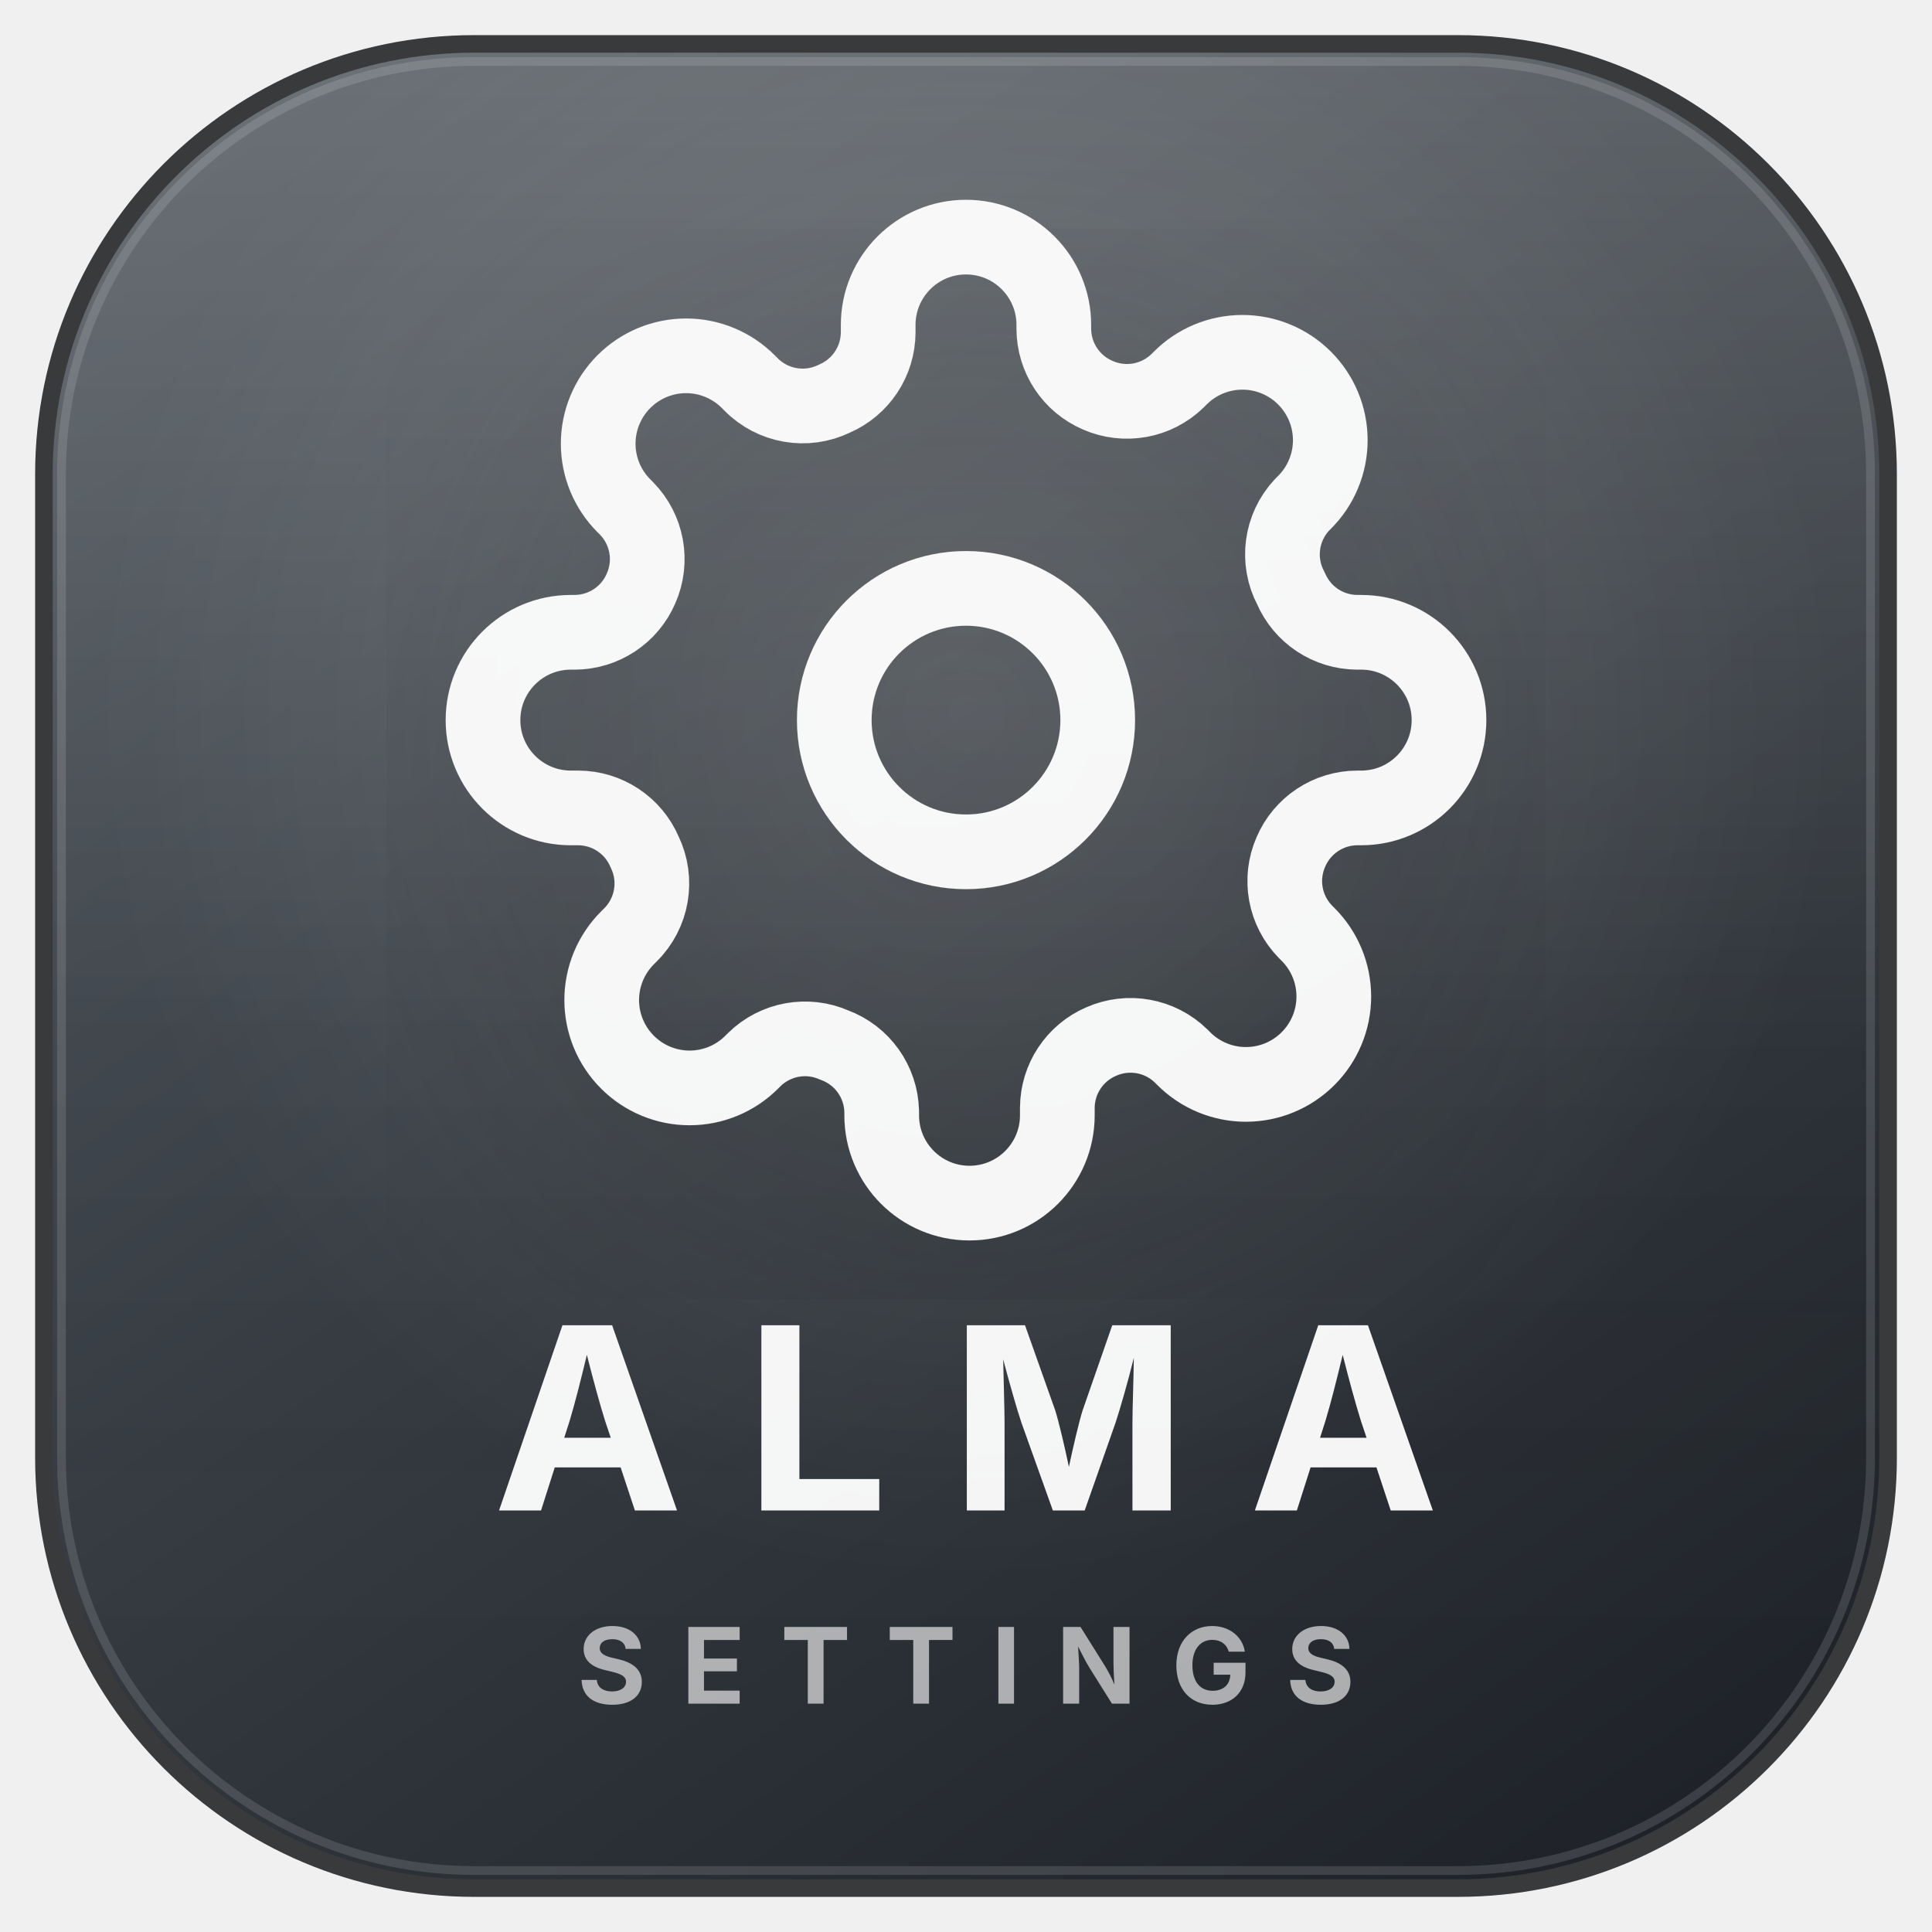
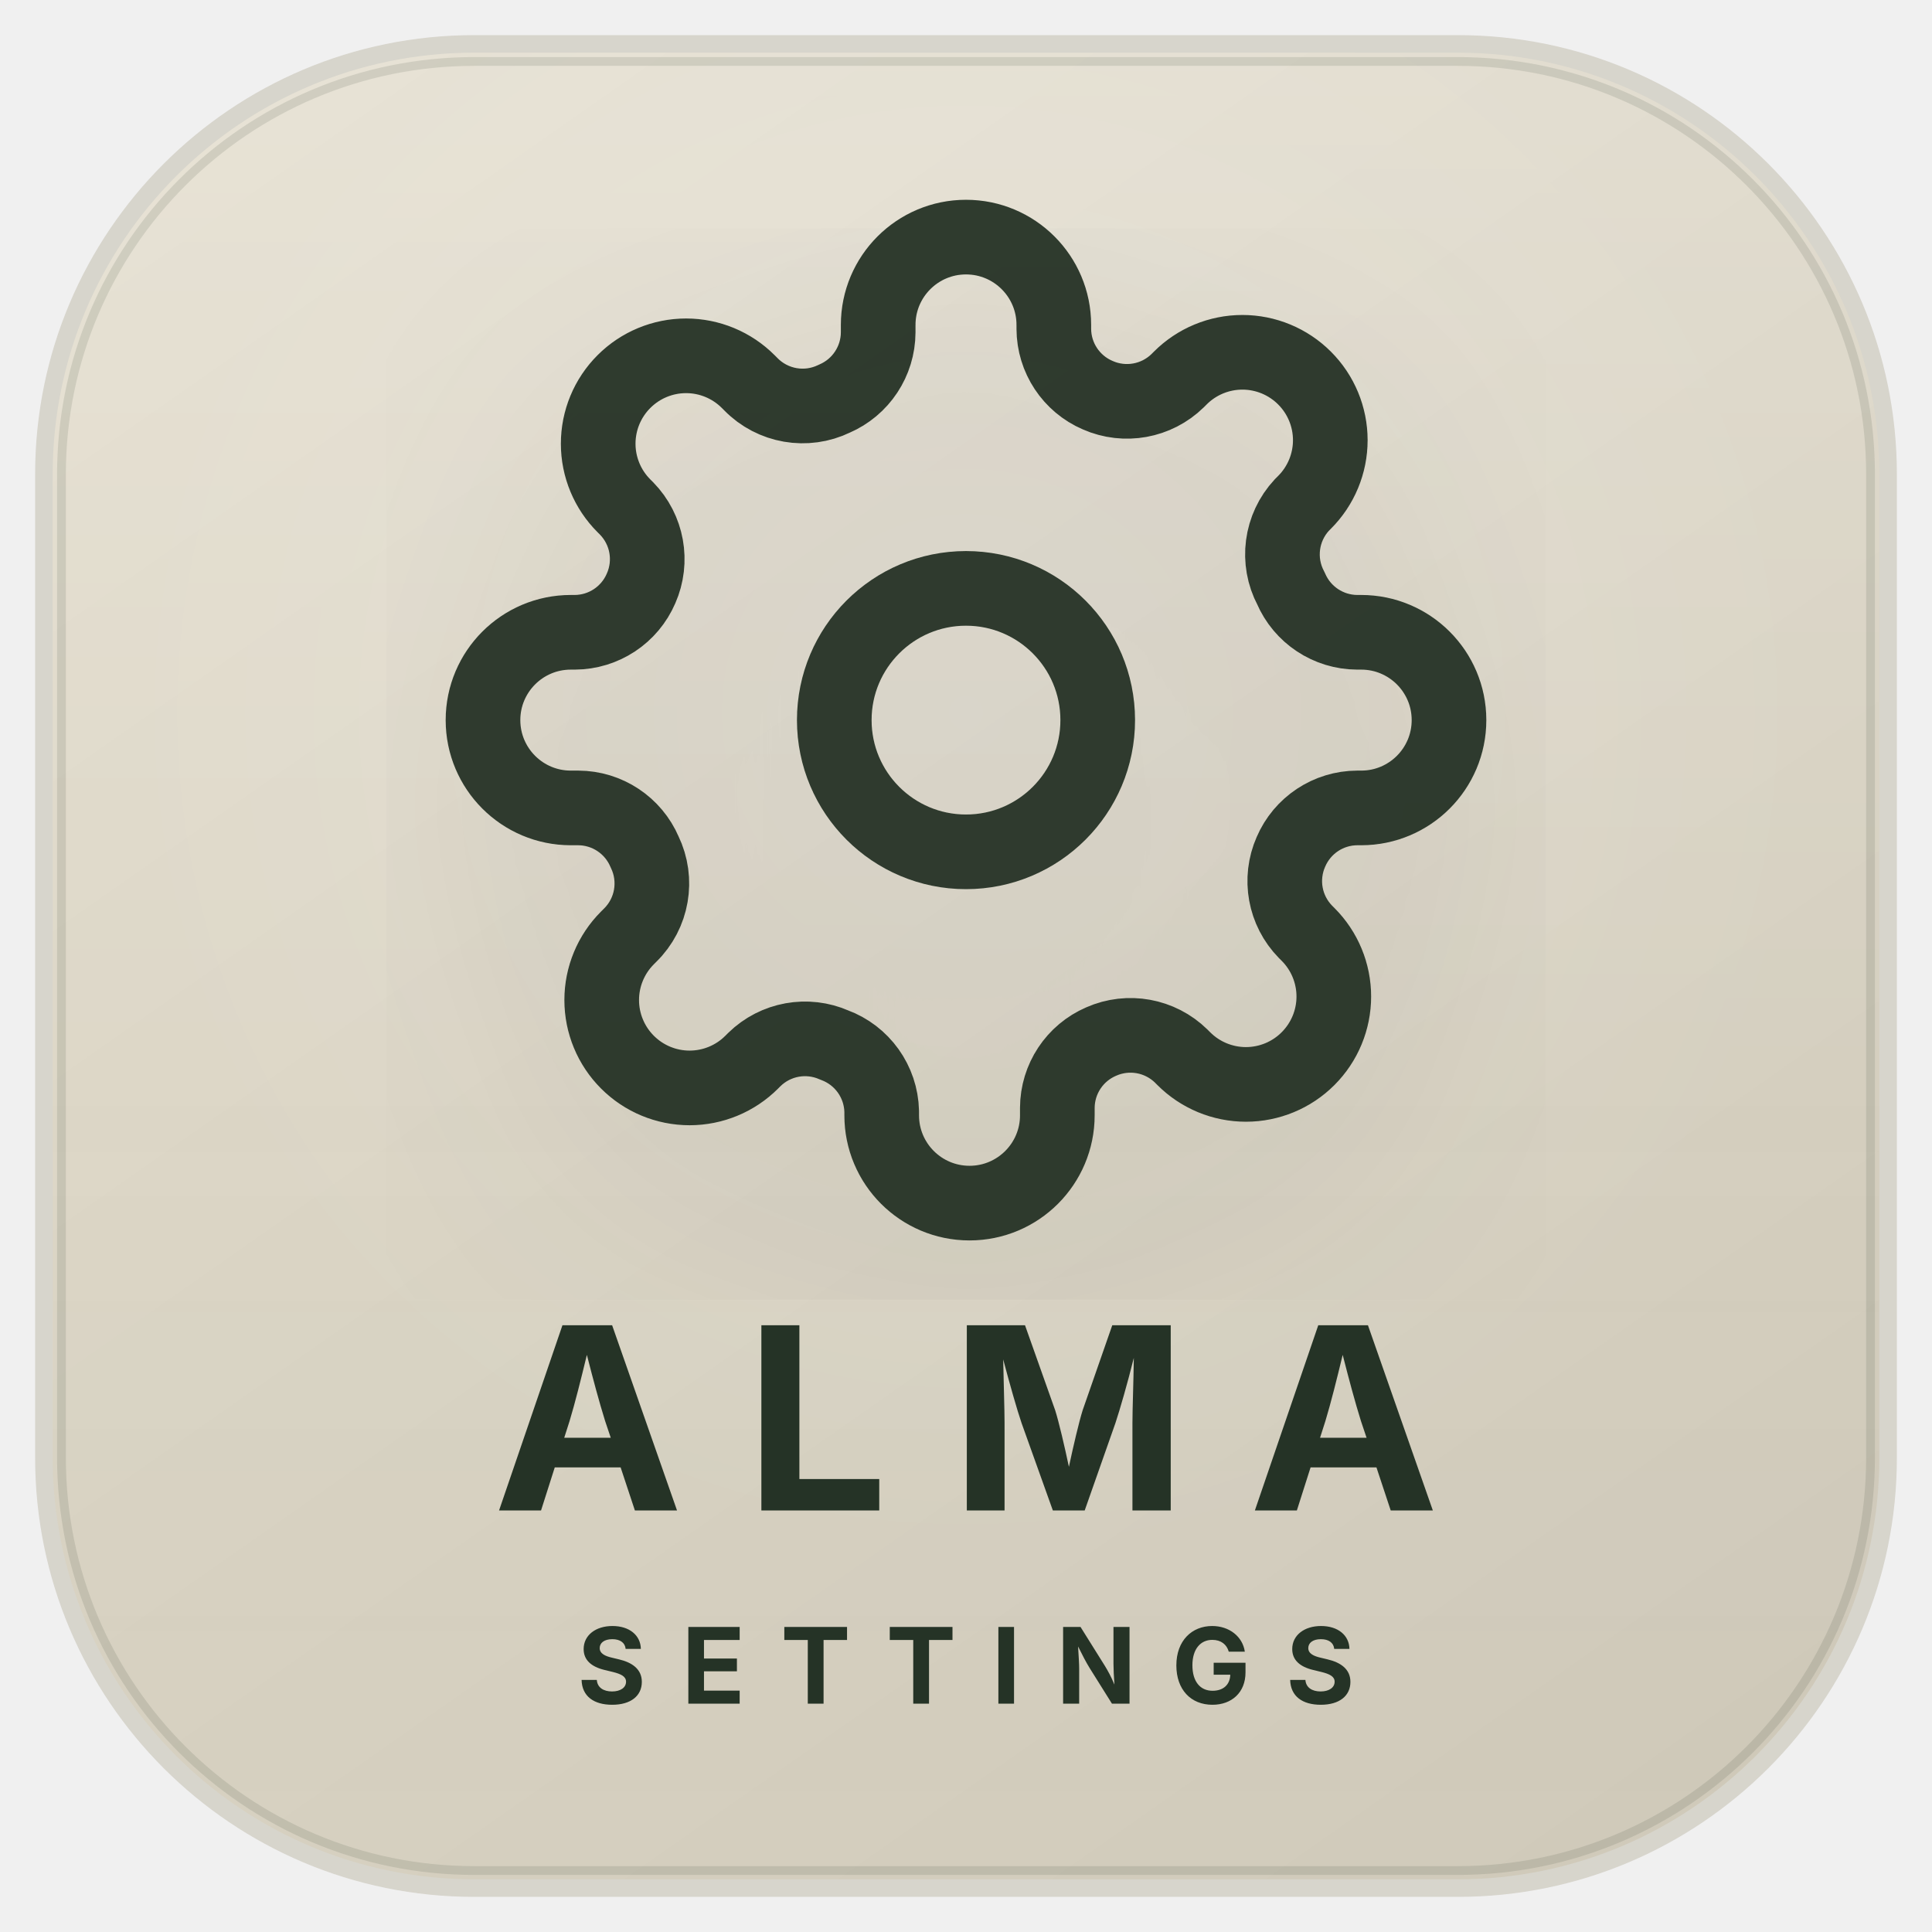
<svg xmlns="http://www.w3.org/2000/svg" viewBox="0 0 220 220" width="1024" height="1024">
  <defs>
    <linearGradient id="g_settings" x1="15%" y1="0%" x2="85%" y2="100%">
-       <stop offset="0%" stop-color="#4A5158" />
-       <stop offset="100%" stop-color="#1F2329" />
+       <stop offset="0%" stop-color="#E2DCCC" />
+       <stop offset="100%" stop-color="#D0CABA" />
    </linearGradient>
    <radialGradient id="rg_settings" cx="50%" cy="36%" r="48%">
      <stop offset="0%" stop-color="rgba(255,255,255,0.15)" />
      <stop offset="100%" stop-color="rgba(255,255,255,0)" />
    </radialGradient>
    <linearGradient id="sh_settings" x1="0" y1="0" x2="0" y2="1">
      <stop offset="0%" stop-color="rgba(255,255,255,0.18)" />
      <stop offset="55%" stop-color="rgba(255,255,255,0.02)" />
      <stop offset="100%" stop-color="rgba(0,0,0,0)" />
    </linearGradient>
    <filter id="f_settings">
-       <feDropShadow dx="0" dy="2" stdDeviation="3" flood-color="#000" flood-opacity="0.26" />
+       <feDropShadow dx="0" dy="2" stdDeviation="3" flood-color="#253326" flood-opacity="0.12" />
    </filter>
  </defs>
-   <rect x="4" y="4" width="212" height="212" rx="50" fill="#0A0C0F" opacity="0.8" />
+   <rect x="4" y="4" width="212" height="212" rx="50" fill="#BEB9A8" opacity="0.5" />
  <rect x="6" y="6" width="208" height="208" rx="48" fill="url(#g_settings)" />
  <rect x="6" y="6" width="208" height="208" rx="48" fill="url(#rg_settings)" />
  <rect x="6" y="6" width="208" height="208" rx="48" fill="url(#sh_settings)" />
-   <rect x="7" y="7" width="206" height="206" rx="47" fill="none" stroke="rgba(255,255,255,0.13)" stroke-width="1" />
-   <g transform="translate(50 22) scale(5.0)" fill="none" stroke="white" stroke-width="1.7" stroke-linecap="round" stroke-linejoin="round" opacity="0.95" filter="url(#f_settings)">
+   <rect x="7" y="7" width="206" height="206" rx="47" fill="none" stroke="rgba(37, 51, 38, 0.12)" stroke-width="1" />
+   <g transform="translate(50 22) scale(5.0)" fill="none" stroke="#253326" stroke-width="1.7" stroke-linecap="round" stroke-linejoin="round" opacity="0.95" filter="url(#f_settings)">
    <circle cx="12" cy="12" r="3" />
    <path d="M19.4 15a1.65 1.65 0 0 0 .33 1.82l.06.06a2 2 0 0 1 0 2.83 2 2 0 0 1-2.83 0l-.06-.06a1.65 1.65 0 0 0-1.82-.33 1.65 1.65 0 0 0-1 1.51V21a2 2 0 0 1-2 2 2 2 0 0 1-2-2v-.09A1.65 1.65 0 0 0 9 19.4a1.65 1.65 0 0 0-1.82.33l-.06.06a2 2 0 0 1-2.83 0 2 2 0 0 1 0-2.83l.06-.06A1.65 1.65 0 0 0 4.68 15a1.65 1.65 0 0 0-1.51-1H3a2 2 0 0 1-2-2 2 2 0 0 1 2-2h.09A1.65 1.65 0 0 0 4.6 9a1.65 1.65 0 0 0-.33-1.82l-.06-.06a2 2 0 0 1 0-2.83 2 2 0 0 1 2.83 0l.06.06A1.65 1.65 0 0 0 9 4.68a1.65 1.65 0 0 0 1-1.51V3a2 2 0 0 1 2-2 2 2 0 0 1 2 2v.09a1.65 1.65 0 0 0 1 1.51 1.65 1.65 0 0 0 1.82-.33l.06-.06a2 2 0 0 1 2.83 0 2 2 0 0 1 0 2.83l-.06.06A1.65 1.65 0 0 0 19.4 9a1.65 1.65 0 0 0 1.51 1H21a2 2 0 0 1 2 2 2 2 0 0 1-2 2h-.09a1.65 1.65 0 0 0-1.51 1z" />
  </g>
-   <text x="110" y="172" text-anchor="middle" fill="rgba(255,255,255,0.95)" font-family="Inter,-apple-system,Helvetica Neue,Arial,sans-serif" font-size="29" font-weight="700" letter-spacing="7">ALMA</text>
-   <text x="110" y="194" text-anchor="middle" fill="rgba(255,255,255,0.62)" font-family="Inter,-apple-system,Helvetica Neue,Arial,sans-serif" font-size="12" font-weight="700" letter-spacing="4">SETTINGS</text>
+   <text x="110" y="172" text-anchor="middle" fill="#253326" font-family="Inter,-apple-system,Helvetica Neue,Arial,sans-serif" font-size="29" font-weight="700" letter-spacing="7">ALMA</text>
+   <text x="110" y="194" text-anchor="middle" fill="#253326" font-family="Inter,-apple-system,Helvetica Neue,Arial,sans-serif" font-size="12" font-weight="700" letter-spacing="4">SETTINGS</text>
</svg>
